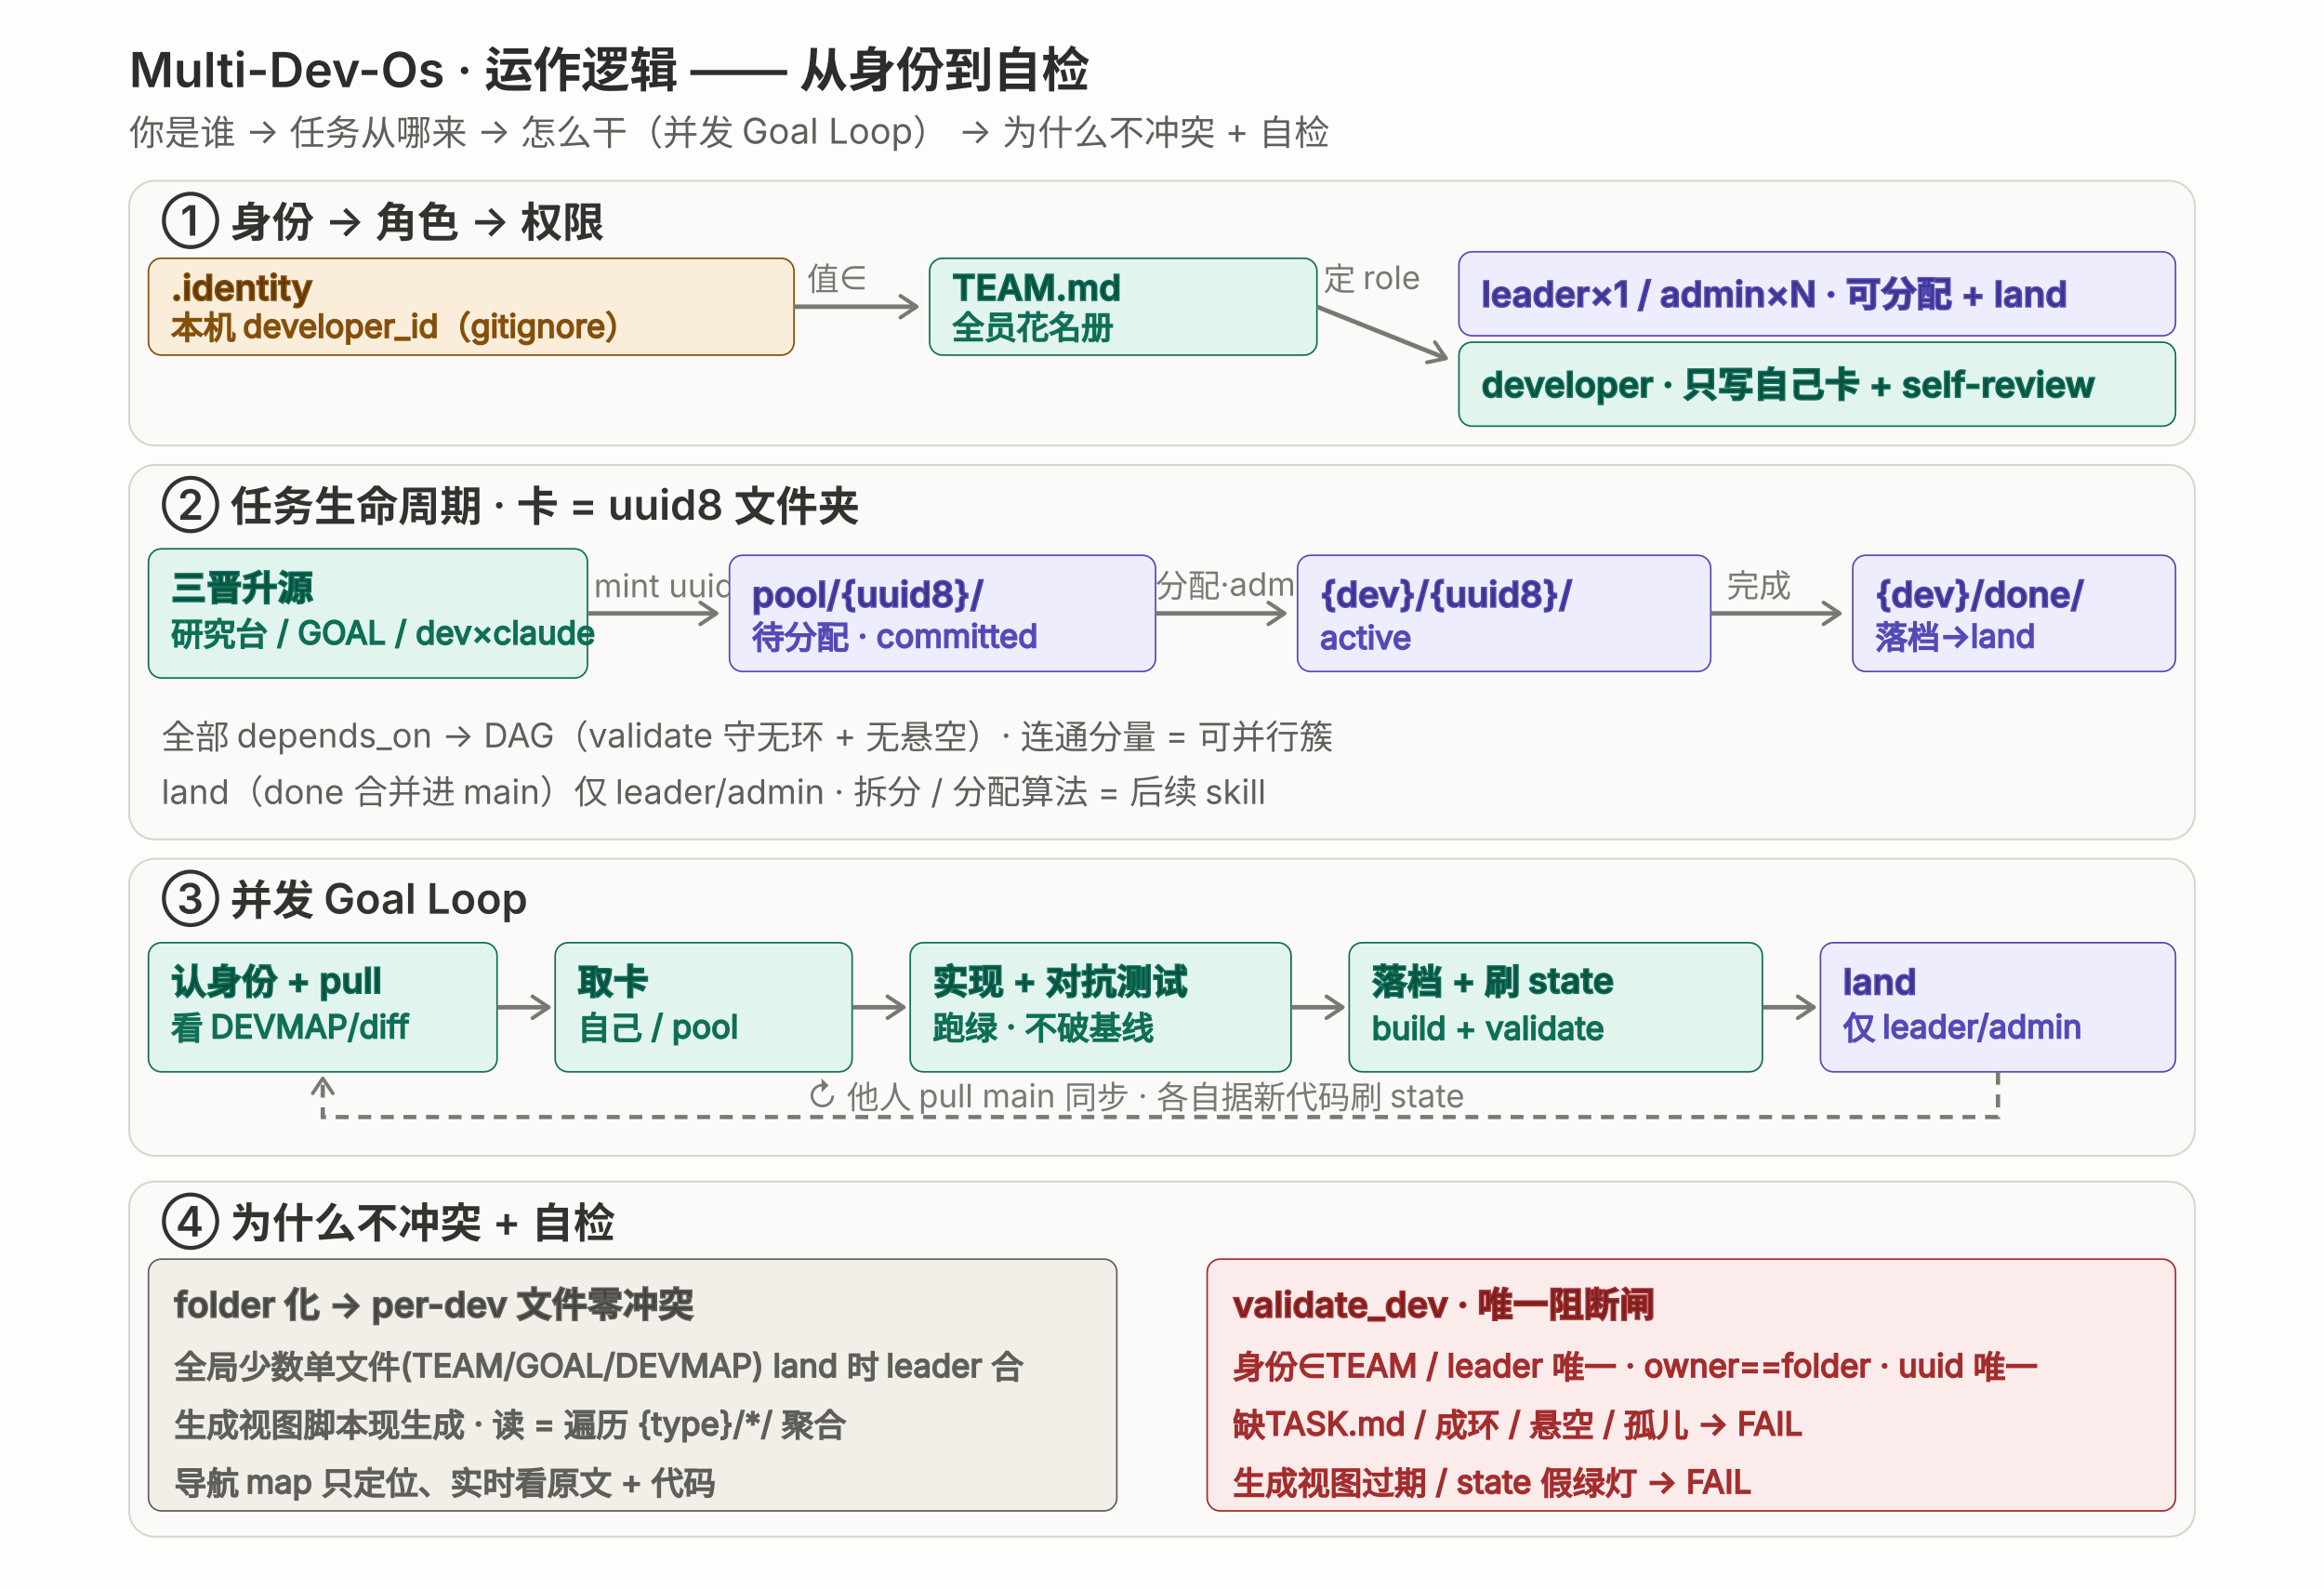
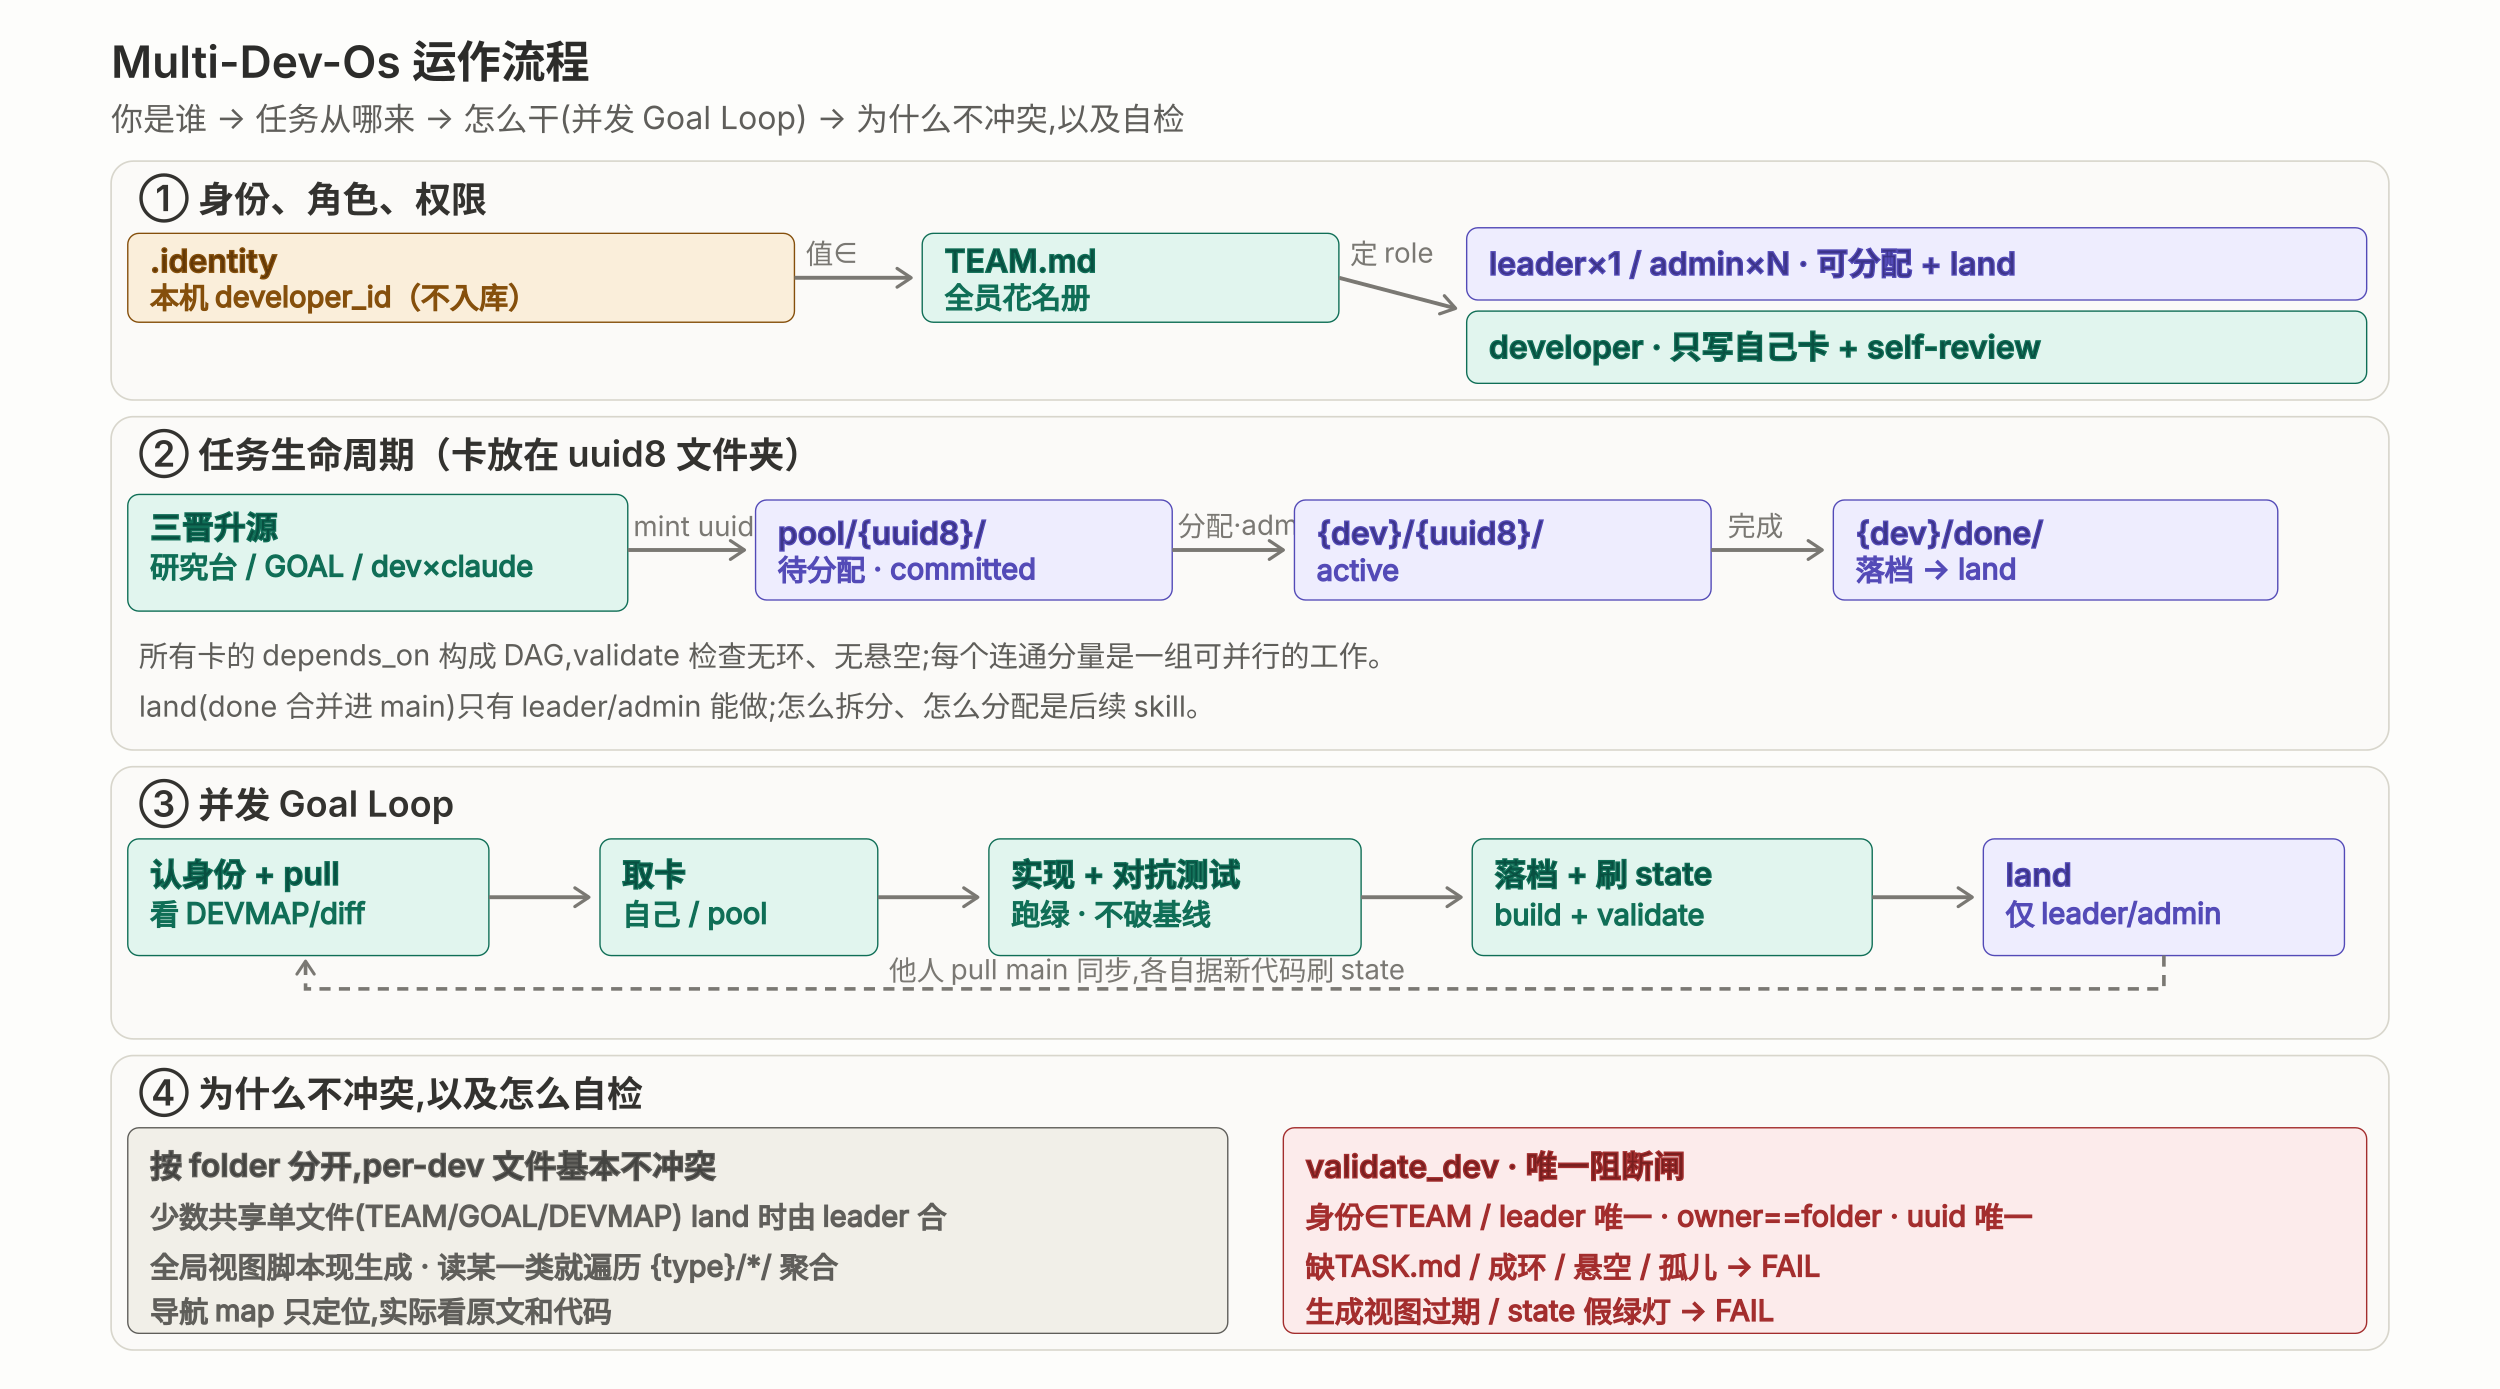
- <svg xmlns="http://www.w3.org/2000/svg" width="100%" viewBox="0 0 720 492" role="img">
+ <svg xmlns="http://www.w3.org/2000/svg" width="100%" viewBox="0 0 900 500" role="img">
  <defs>
    <marker id="ar" viewBox="0 0 10 10" refX="8" refY="5" markerWidth="6" markerHeight="6" orient="auto-start-reverse">
      <path d="M2 1L8 5L2 9" fill="none" stroke="#7a7873" stroke-width="1.4" stroke-linecap="round" stroke-linejoin="round" />
    </marker>
  </defs>
  <style>
 text{font-family:-apple-system,"Segoe UI","PingFang SC","Hiragino Sans GB","Microsoft YaHei",sans-serif;}
-  .fn{font-size:11px;font-weight:600;}.ds{font-size:10px;}.tg{font-size:13px;font-weight:600;fill:#33322f;}.lbl{font-size:10px;fill:#7a7873;}
+  .fn{font-size:11.5px;font-weight:600;}.ds{font-size:10.5px;}.tg{font-size:13px;font-weight:600;fill:#33322f;}.lbl{font-size:10px;fill:#7a7873;}
 .box{fill:#fbfaf8;stroke:#d8d6cc;stroke-width:0.6;}
 .c-teal{fill:#E1F5EE;stroke:#0F6E56;stroke-width:0.5;}.c-teal .fn{fill:#085041;}.c-teal .ds{fill:#0F6E56;}
 .c-gray{fill:#F1EFE8;stroke:#5F5E5A;stroke-width:0.5;}.c-gray .fn{fill:#444441;}.c-gray .ds{fill:#5F5E5A;}
 .c-purple{fill:#EEEDFE;stroke:#534AB7;stroke-width:0.5;}.c-purple .fn{fill:#3C3489;}.c-purple .ds{fill:#534AB7;}
 .c-amber{fill:#FAEEDA;stroke:#854F0B;stroke-width:0.5;}.c-amber .fn{fill:#633806;}.c-amber .ds{fill:#854F0B;}
 .c-red{fill:#FCEBEB;stroke:#A32D2D;stroke-width:0.5;}.c-red .fn{fill:#791F1F;}.c-red .ds{fill:#A32D2D;}
</style>
-   <rect x="0" y="0" width="720" height="492" fill="#fdfdfb" />
-   <text x="40" y="27" style="font-size:15px;font-weight:600;fill:#2c2c2a">Multi-Dev-Os · 运作逻辑 —— 从身份到自检</text>
-   <text x="40" y="45" style="font-size:11px;fill:#5f5e5a">你是谁 → 任务从哪来 → 怎么干（并发 Goal Loop） → 为什么不冲突 + 自检</text>
-   <rect class="box" x="40" y="56" width="640" height="82" rx="8" />
-   <text class="tg" x="50" y="73">① 身份 → 角色 → 权限</text>
+   <rect x="0" y="0" width="900" height="500" fill="#fdfdfb" />
+   <text x="40" y="28" style="font-size:16px;font-weight:600;fill:#2c2c2a">Multi-Dev-Os 运作流程</text>
+   <text x="40" y="47" style="font-size:11.5px;fill:#5f5e5a">你是谁 → 任务从哪来 → 怎么干(并发 Goal Loop) → 为什么不冲突,以及自检</text>
+   <rect class="box" x="40" y="58" width="820" height="86" rx="8" />
+   <text class="tg" x="50" y="76">① 身份、角色、权限</text>
  <g class="c-amber">
-     <rect x="46" y="80" width="200" height="30" rx="4" />
-     <text class="fn" x="53" y="93">.identity</text>
-     <text class="ds" x="53" y="105">本机 developer_id（gitignore）</text>
+     <rect x="46" y="84" width="240" height="32" rx="4" />
+     <text class="fn" x="54" y="98">.identity</text>
+     <text class="ds" x="54" y="111">本机 developer_id（不入库）</text>
  </g>
-   <line x1="246" y1="95" x2="284" y2="95" stroke="#7a7873" stroke-width="1.4" marker-end="url(#ar)" />
-   <text class="lbl" x="250" y="90">值∈</text>
+   <line x1="286" y1="100" x2="328" y2="100" stroke="#7a7873" stroke-width="1.4" marker-end="url(#ar)" />
+   <text class="lbl" x="290" y="95">值∈</text>
  <g class="c-teal">
-     <rect x="288" y="80" width="120" height="30" rx="4" />
-     <text class="fn" x="295" y="93">TEAM.md</text>
-     <text class="ds" x="295" y="105">全员花名册</text>
+     <rect x="332" y="84" width="150" height="32" rx="4" />
+     <text class="fn" x="340" y="98">TEAM.md</text>
+     <text class="ds" x="340" y="111">全员花名册</text>
  </g>
-   <line x1="408" y1="95" x2="448" y2="111" stroke="#7a7873" stroke-width="1.4" marker-end="url(#ar)" />
-   <text class="lbl" x="410" y="90">定 role</text>
+   <line x1="482" y1="100" x2="524" y2="111" stroke="#7a7873" stroke-width="1.4" marker-end="url(#ar)" />
+   <text class="lbl" x="486" y="95">定 role</text>
  <g class="c-purple">
-     <rect x="452" y="78" width="222" height="26" rx="4" />
-     <text class="fn" x="459" y="95">leader×1 / admin×N · 可分配 + land</text>
+     <rect x="528" y="82" width="324" height="26" rx="4" />
+     <text class="fn" x="536" y="99">leader×1 / admin×N · 可分配 + land</text>
  </g>
  <g class="c-teal">
-     <rect x="452" y="106" width="222" height="26" rx="4" />
-     <text class="fn" x="459" y="123">developer · 只写自己卡 + self-review</text>
+     <rect x="528" y="112" width="324" height="26" rx="4" />
+     <text class="fn" x="536" y="129">developer · 只写自己卡 + self-review</text>
  </g>
-   <rect class="box" x="40" y="144" width="640" height="116" rx="8" />
-   <text class="tg" x="50" y="161">② 任务生命周期 · 卡 = uuid8 文件夹</text>
+   <rect class="box" x="40" y="150" width="820" height="120" rx="8" />
+   <text class="tg" x="50" y="168">② 任务生命周期（卡放在 uuid8 文件夹）</text>
  <g class="c-teal">
-     <rect x="46" y="170" width="136" height="40" rx="4" />
-     <text class="fn" x="53" y="186">三晋升源</text>
-     <text class="ds" x="53" y="200">研究台 / GOAL / dev×claude</text>
+     <rect x="46" y="178" width="180" height="42" rx="4" />
+     <text class="fn" x="54" y="194">三晋升源</text>
+     <text class="ds" x="54" y="208">研究台 / GOAL / dev×claude</text>
  </g>
-   <line x1="182" y1="190" x2="222" y2="190" stroke="#7a7873" stroke-width="1.4" marker-end="url(#ar)" />
-   <text class="lbl" x="184" y="185">mint uuid</text>
+   <line x1="226" y1="198" x2="268" y2="198" stroke="#7a7873" stroke-width="1.4" marker-end="url(#ar)" />
+   <text class="lbl" x="228" y="193">mint uuid</text>
  <g class="c-purple">
-     <rect x="226" y="172" width="132" height="36" rx="4" />
-     <text class="fn" x="233" y="188">pool/{uuid8}/</text>
-     <text class="ds" x="233" y="201">待分配 · committed</text>
+     <rect x="272" y="180" width="150" height="36" rx="4" />
+     <text class="fn" x="280" y="196">pool/{uuid8}/</text>
+     <text class="ds" x="280" y="209">待分配 · committed</text>
  </g>
-   <line x1="358" y1="190" x2="398" y2="190" stroke="#7a7873" stroke-width="1.4" marker-end="url(#ar)" />
-   <text class="lbl" x="358" y="185">分配·admin</text>
+   <line x1="422" y1="198" x2="462" y2="198" stroke="#7a7873" stroke-width="1.4" marker-end="url(#ar)" />
+   <text class="lbl" x="424" y="193">分配·admin</text>
  <g class="c-purple">
-     <rect x="402" y="172" width="128" height="36" rx="4" />
-     <text class="fn" x="409" y="188">{dev}/{uuid8}/</text>
-     <text class="ds" x="409" y="201">active</text>
+     <rect x="466" y="180" width="150" height="36" rx="4" />
+     <text class="fn" x="474" y="196">{dev}/{uuid8}/</text>
+     <text class="ds" x="474" y="209">active</text>
  </g>
-   <line x1="530" y1="190" x2="570" y2="190" stroke="#7a7873" stroke-width="1.4" marker-end="url(#ar)" />
-   <text class="lbl" x="535" y="185">完成</text>
+   <line x1="616" y1="198" x2="656" y2="198" stroke="#7a7873" stroke-width="1.4" marker-end="url(#ar)" />
+   <text class="lbl" x="622" y="193">完成</text>
  <g class="c-purple">
-     <rect x="574" y="172" width="100" height="36" rx="4" />
-     <text class="fn" x="581" y="188">{dev}/done/</text>
-     <text class="ds" x="581" y="201">落档→land</text>
+     <rect x="660" y="180" width="160" height="36" rx="4" />
+     <text class="fn" x="668" y="196">{dev}/done/</text>
+     <text class="ds" x="668" y="209">落档 → land</text>
  </g>
-   <text x="50" y="232" style="font-size:10.5px;fill:#5f5e5a">全部 depends_on → DAG（validate 守无环 + 无悬空）· 连通分量 = 可并行簇</text>
-   <text x="50" y="249" style="font-size:10.5px;fill:#5f5e5a">land（done 合并进 main）仅 leader/admin · 拆分 / 分配算法 = 后续 skill</text>
-   <rect class="box" x="40" y="266" width="640" height="92" rx="8" />
-   <text class="tg" x="50" y="283">③ 并发 Goal Loop</text>
+   <text x="50" y="240" style="font-size:10.5px;fill:#5f5e5a">所有卡的 depends_on 构成 DAG,validate 检查无环、无悬空;每个连通分量是一组可并行的工作。</text>
+   <text x="50" y="258" style="font-size:10.5px;fill:#5f5e5a">land(done 合并进 main)只有 leader/admin 能做;怎么拆分、怎么分配是后续 skill。</text>
+   <rect class="box" x="40" y="276" width="820" height="98" rx="8" />
+   <text class="tg" x="50" y="294">③ 并发 Goal Loop</text>
  <g class="c-teal">
-     <rect x="46" y="292" width="108" height="40" rx="4" />
-     <text class="fn" x="53" y="308">认身份 + pull</text>
-     <text class="ds" x="53" y="322">看 DEVMAP/diff</text>
+     <rect x="46" y="302" width="130" height="42" rx="4" />
+     <text class="fn" x="54" y="319">认身份 + pull</text>
+     <text class="ds" x="54" y="333">看 DEVMAP/diff</text>
  </g>
-   <line x1="154" y1="312" x2="170" y2="312" stroke="#7a7873" stroke-width="1.4" marker-end="url(#ar)" />
+   <line x1="176" y1="323" x2="212" y2="323" stroke="#7a7873" stroke-width="1.4" marker-end="url(#ar)" />
  <g class="c-teal">
-     <rect x="172" y="292" width="92" height="40" rx="4" />
-     <text class="fn" x="179" y="308">取卡</text>
-     <text class="ds" x="179" y="322">自己 / pool</text>
+     <rect x="216" y="302" width="100" height="42" rx="4" />
+     <text class="fn" x="224" y="319">取卡</text>
+     <text class="ds" x="224" y="333">自己 / pool</text>
  </g>
-   <line x1="264" y1="312" x2="280" y2="312" stroke="#7a7873" stroke-width="1.4" marker-end="url(#ar)" />
+   <line x1="316" y1="323" x2="352" y2="323" stroke="#7a7873" stroke-width="1.4" marker-end="url(#ar)" />
  <g class="c-teal">
-     <rect x="282" y="292" width="118" height="40" rx="4" />
-     <text class="fn" x="289" y="308">实现 + 对抗测试</text>
-     <text class="ds" x="289" y="322">跑绿 · 不破基线</text>
+     <rect x="356" y="302" width="134" height="42" rx="4" />
+     <text class="fn" x="364" y="319">实现 + 对抗测试</text>
+     <text class="ds" x="364" y="333">跑绿 · 不破基线</text>
  </g>
-   <line x1="400" y1="312" x2="416" y2="312" stroke="#7a7873" stroke-width="1.4" marker-end="url(#ar)" />
+   <line x1="490" y1="323" x2="526" y2="323" stroke="#7a7873" stroke-width="1.4" marker-end="url(#ar)" />
  <g class="c-teal">
-     <rect x="418" y="292" width="128" height="40" rx="4" />
-     <text class="fn" x="425" y="308">落档 + 刷 state</text>
-     <text class="ds" x="425" y="322">build + validate</text>
+     <rect x="530" y="302" width="144" height="42" rx="4" />
+     <text class="fn" x="538" y="319">落档 + 刷 state</text>
+     <text class="ds" x="538" y="333">build + validate</text>
  </g>
-   <line x1="546" y1="312" x2="562" y2="312" stroke="#7a7873" stroke-width="1.4" marker-end="url(#ar)" />
+   <line x1="674" y1="323" x2="710" y2="323" stroke="#7a7873" stroke-width="1.4" marker-end="url(#ar)" />
  <g class="c-purple">
-     <rect x="564" y="292" width="110" height="40" rx="4" />
-     <text class="fn" x="571" y="308">land</text>
-     <text class="ds" x="571" y="322">仅 leader/admin</text>
+     <rect x="714" y="302" width="130" height="42" rx="4" />
+     <text class="fn" x="722" y="319">land</text>
+     <text class="ds" x="722" y="333">仅 leader/admin</text>
  </g>
-   <path d="M619 332 V346 H100 V334" fill="none" stroke="#7a7873" stroke-width="1.3" stroke-dasharray="4 3" marker-end="url(#ar)" />
-   <text x="250" y="343" style="font-size:10px;fill:#7a7873">↻ 他人 pull main 同步 · 各自据新代码刷 state</text>
-   <rect class="box" x="40" y="366" width="640" height="110" rx="8" />
-   <text class="tg" x="50" y="383">④ 为什么不冲突 + 自检</text>
+   <path d="M779 344 V356 H110 V346" fill="none" stroke="#7a7873" stroke-width="1.3" stroke-dasharray="4 3" marker-end="url(#ar)" />
+   <text x="320" y="353" style="font-size:10px;fill:#7a7873">他人 pull main 同步,各自据新代码刷 state</text>
+   <rect class="box" x="40" y="380" width="820" height="106" rx="8" />
+   <text class="tg" x="50" y="398">④ 为什么不冲突,以及怎么自检</text>
  <g class="c-gray">
-     <rect x="46" y="390" width="300" height="78" rx="4" />
-     <text class="fn" x="54" y="408">folder 化 → per-dev 文件零冲突</text>
-     <text class="ds" x="54" y="427">全局少数单文件(TEAM/GOAL/DEVMAP) land 时 leader 合</text>
-     <text class="ds" x="54" y="445">生成视图脚本现生成 · 读 = 遍历 {type}/*/ 聚合</text>
-     <text class="ds" x="54" y="463">导航 map 只定位、实时看原文 + 代码</text>
+     <rect x="46" y="406" width="396" height="74" rx="4" />
+     <text class="fn" x="54" y="424">按 folder 分开,per-dev 文件基本不冲突</text>
+     <text class="ds" x="54" y="442">少数共享单文件(TEAM/GOAL/DEVMAP) land 时由 leader 合</text>
+     <text class="ds" x="54" y="460">全局视图脚本现生成 · 读某一类就遍历 {type}/*/ 聚合</text>
+     <text class="ds" x="54" y="476">导航 map 只定位,实际看原文和代码</text>
  </g>
  <g class="c-red">
-     <rect x="374" y="390" width="300" height="78" rx="4" />
-     <text class="fn" x="382" y="408">validate_dev · 唯一阻断闸</text>
-     <text class="ds" x="382" y="427">身份∈TEAM / leader 唯一 · owner==folder · uuid 唯一</text>
-     <text class="ds" x="382" y="445">缺TASK.md / 成环 / 悬空 / 孤儿 → FAIL</text>
-     <text class="ds" x="382" y="463">生成视图过期 / state 假绿灯 → FAIL</text>
+     <rect x="462" y="406" width="390" height="74" rx="4" />
+     <text class="fn" x="470" y="424">validate_dev · 唯一阻断闸</text>
+     <text class="ds" x="470" y="442">身份∈TEAM / leader 唯一 · owner==folder · uuid 唯一</text>
+     <text class="ds" x="470" y="460">缺TASK.md / 成环 / 悬空 / 孤儿 → FAIL</text>
+     <text class="ds" x="470" y="476">生成视图过期 / state 假绿灯 → FAIL</text>
  </g>
</svg>
